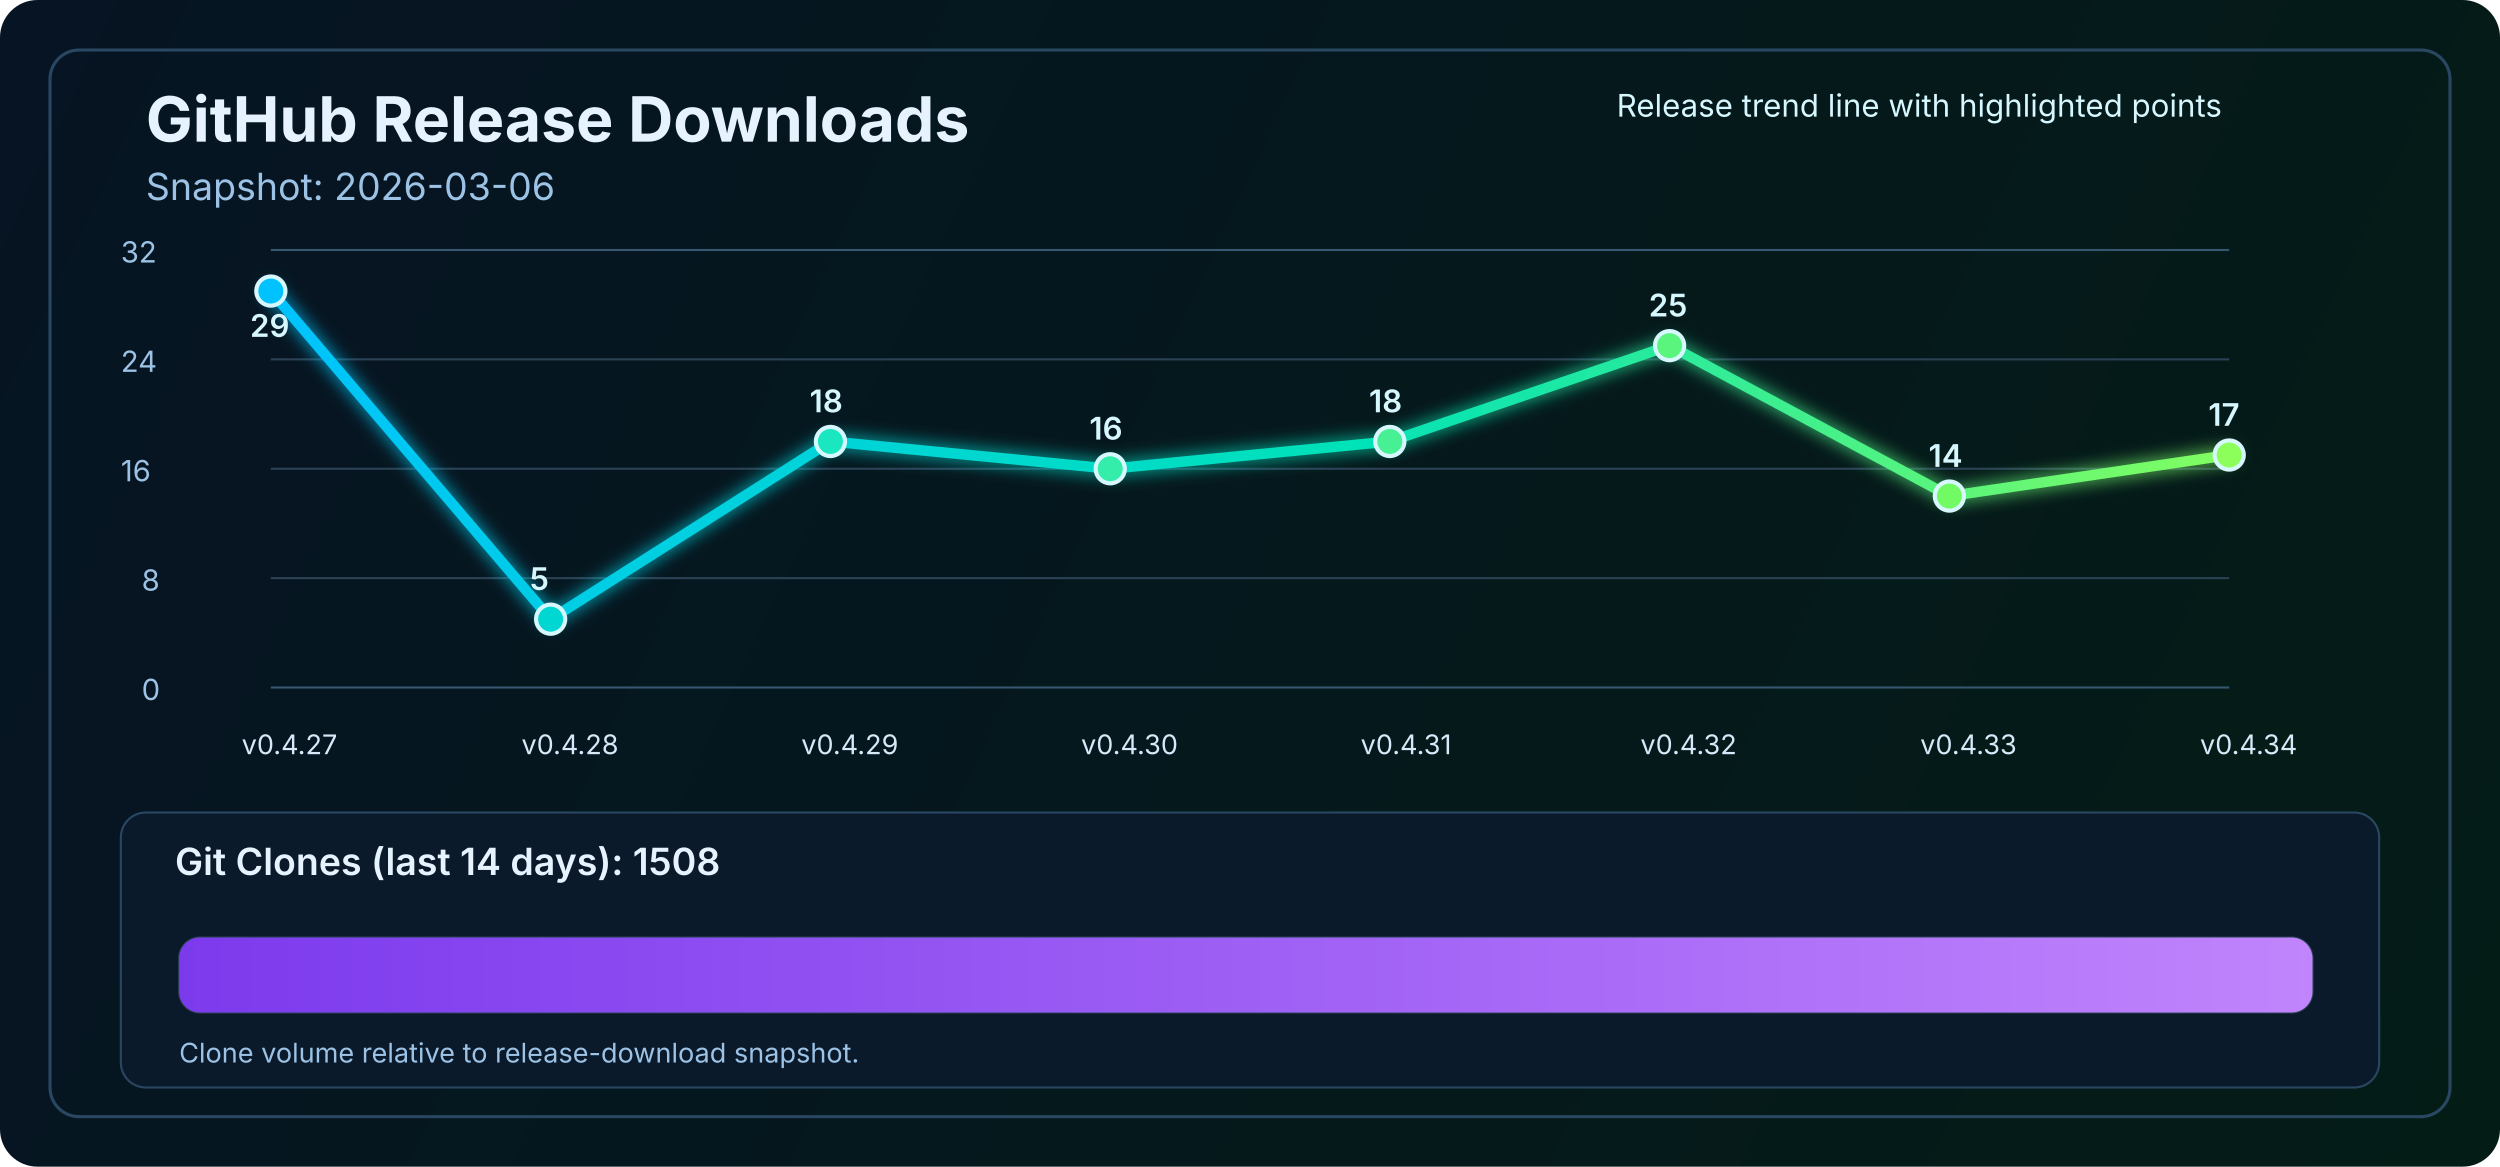
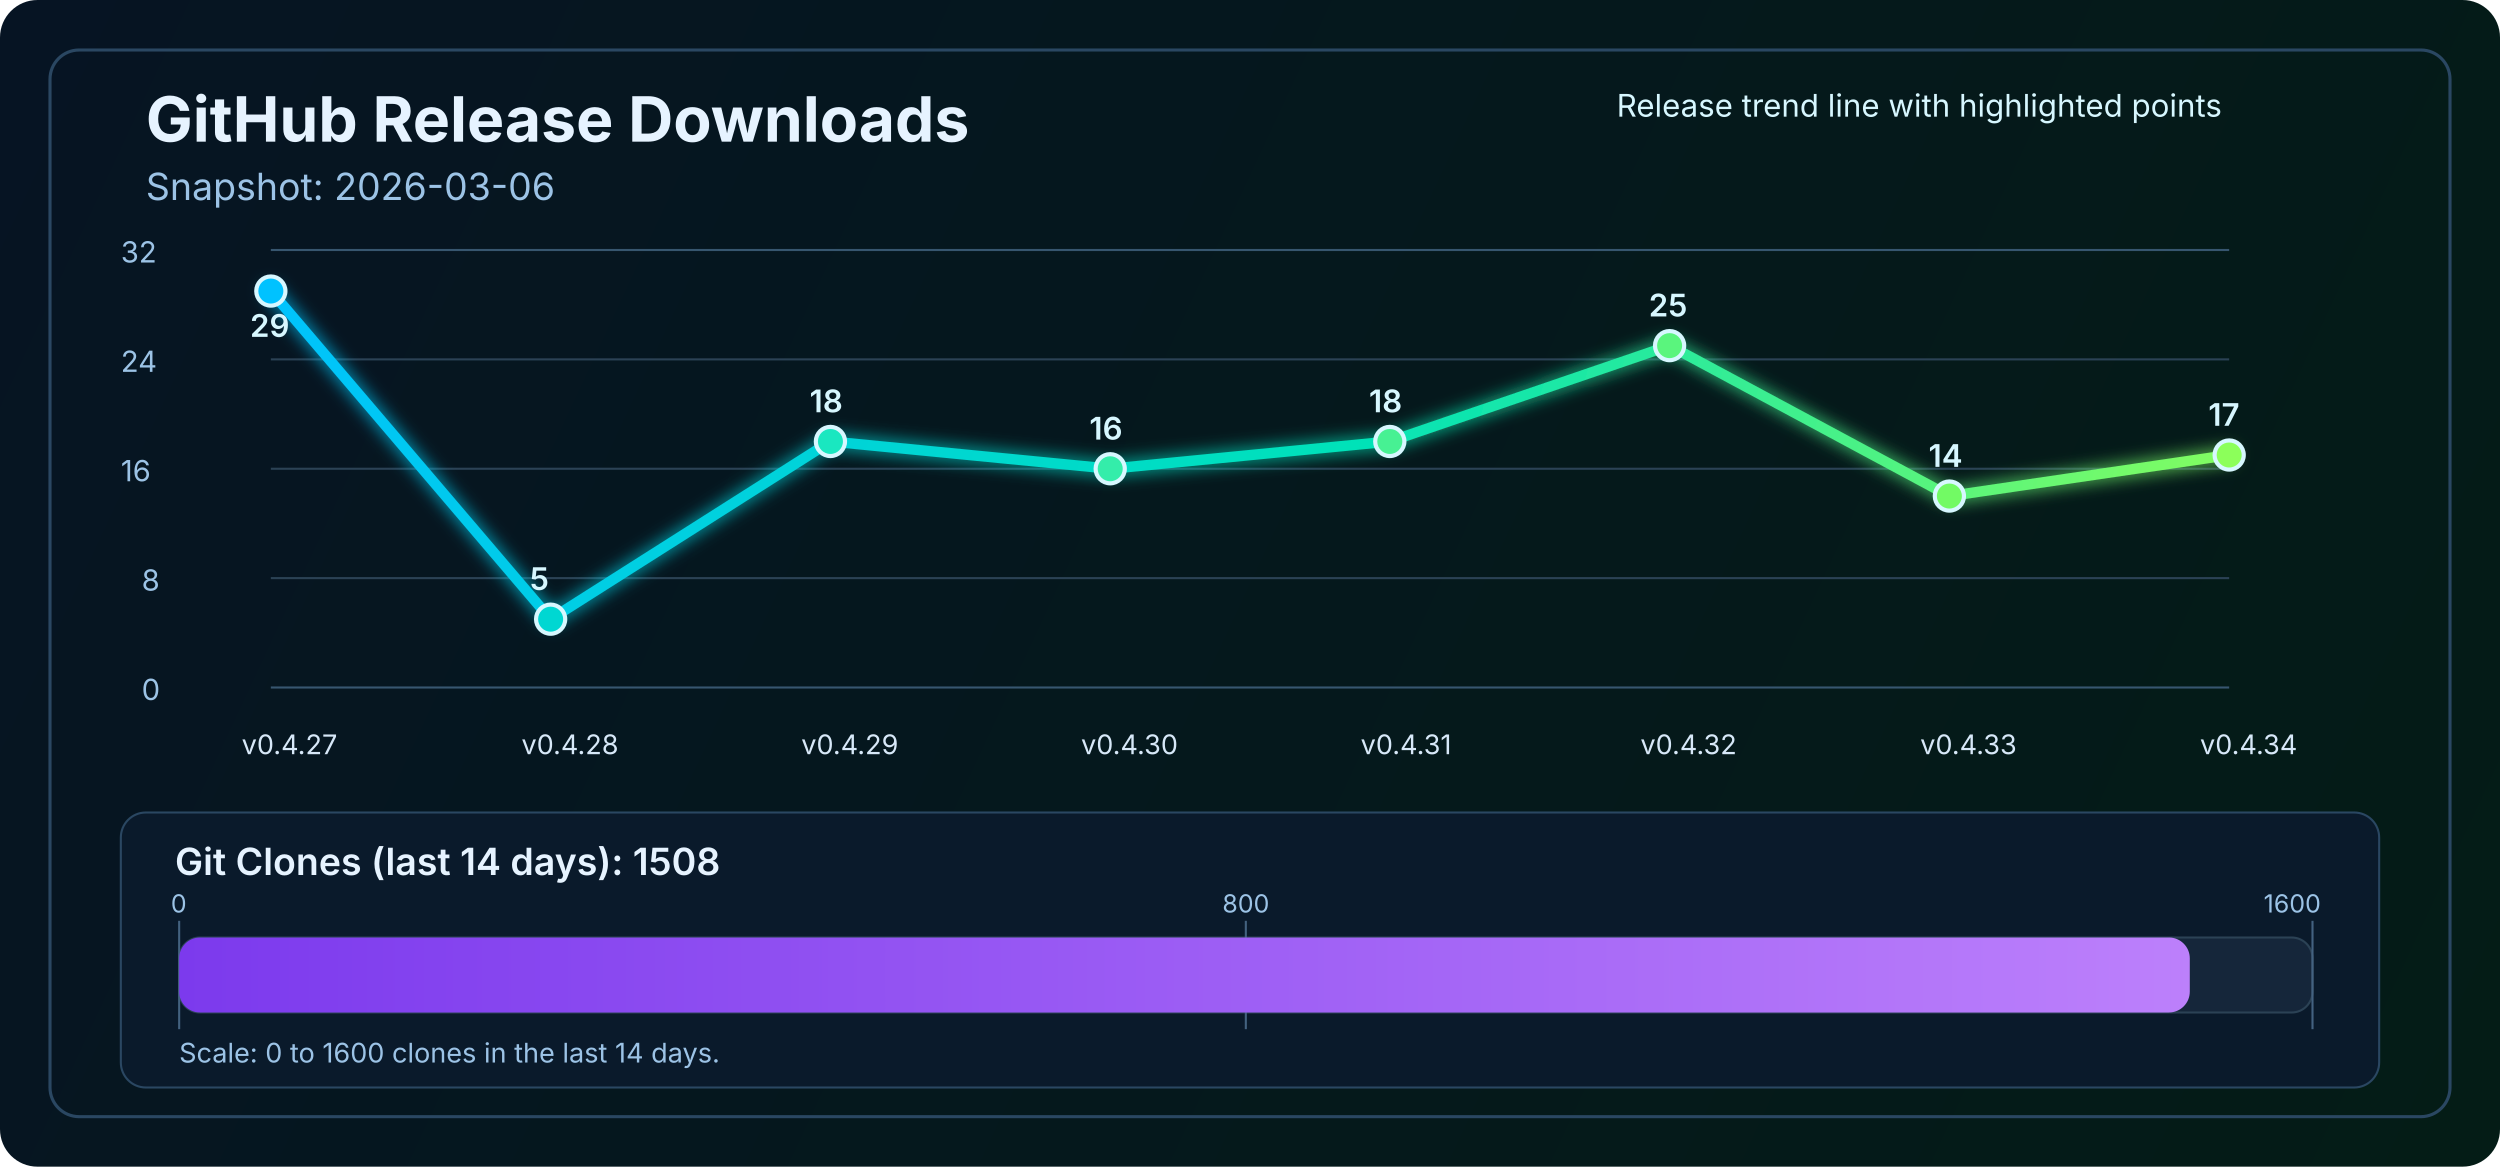
<svg xmlns="http://www.w3.org/2000/svg" width="1200" height="560" viewBox="0 0 1200 560" fill="none" role="img" aria-labelledby="title desc">
  <defs>
    <linearGradient id="bg" x1="0" y1="0" x2="1200" y2="560" gradientUnits="userSpaceOnUse">
      <stop stop-color="#061423" />
      <stop offset="1" stop-color="#041C16" />
    </linearGradient>
    <linearGradient id="line" x1="130" y1="86" x2="1070" y2="340" gradientUnits="userSpaceOnUse">
      <stop stop-color="#00C2FF" />
      <stop offset="0.55" stop-color="#00E2B8" />
      <stop offset="1" stop-color="#8CFF5A" />
    </linearGradient>
    <linearGradient id="cloneFill" x1="86" y1="450" x2="1110" y2="450" gradientUnits="userSpaceOnUse">
      <stop stop-color="#7C3AED" />
      <stop offset="1" stop-color="#C084FC" />
    </linearGradient>
    <filter id="glow" x="-50%" y="-50%" width="200%" height="200%">
      <feGaussianBlur stdDeviation="4" result="blur" />
      <feMerge>
        <feMergeNode in="blur" />
        <feMergeNode in="SourceGraphic" />
      </feMerge>
    </filter>
  </defs>
  <rect width="1200" height="560" rx="18" fill="url(#bg)" />
  <rect x="24" y="24" width="1152" height="512" rx="14" stroke="#2A4762" stroke-width="1.5" />
  <text x="70" y="68" fill="#E6F3FF" font-size="30" font-family="SF Pro Display, -apple-system, BlinkMacSystemFont, Segoe UI, sans-serif" font-weight="700">GitHub Release Downloads</text>
  <text x="70" y="96" fill="#9CC3E6" font-size="18" font-family="SF Pro Text, -apple-system, BlinkMacSystemFont, Segoe UI, sans-serif">Snapshot: 2026-03-06</text>
  <line x1="130" y1="330.0" x2="1070" y2="330.0" stroke="#37566F" stroke-width="1" />
  <line x1="130" y1="277.5" x2="1070" y2="277.5" stroke="#2B4255" stroke-width="1" />
  <line x1="130" y1="225.0" x2="1070" y2="225.0" stroke="#2B4255" stroke-width="1" />
  <line x1="130" y1="172.5" x2="1070" y2="172.5" stroke="#2B4255" stroke-width="1" />
  <line x1="130" y1="120.0" x2="1070" y2="120.0" stroke="#37566F" stroke-width="1" />
  <text x="68" y="336.0" fill="#9CC3E6" font-size="14" font-family="SF Pro Text, -apple-system, BlinkMacSystemFont, Segoe UI, sans-serif">0</text>
  <text x="68" y="283.5" fill="#9CC3E6" font-size="14" font-family="SF Pro Text, -apple-system, BlinkMacSystemFont, Segoe UI, sans-serif">8</text>
  <text x="58" y="231.0" fill="#9CC3E6" font-size="14" font-family="SF Pro Text, -apple-system, BlinkMacSystemFont, Segoe UI, sans-serif">16</text>
  <text x="58" y="178.5" fill="#9CC3E6" font-size="14" font-family="SF Pro Text, -apple-system, BlinkMacSystemFont, Segoe UI, sans-serif">24</text>
  <text x="58" y="126.0" fill="#9CC3E6" font-size="14" font-family="SF Pro Text, -apple-system, BlinkMacSystemFont, Segoe UI, sans-serif">32</text>
  <polyline points="130.0,139.7 264.3,297.2 398.6,211.9 532.9,225.0 667.1,211.9 801.4,165.9 935.7,238.1 1070.0,218.4" fill="none" stroke="url(#line)" stroke-width="5" stroke-linecap="round" stroke-linejoin="round" filter="url(#glow)" />
  <circle cx="130.0" cy="139.7" r="7" fill="#00C2FF" stroke="#D7F7FF" stroke-width="2" />
  <circle cx="264.3" cy="297.2" r="7" fill="#00D7D2" stroke="#D7F7FF" stroke-width="2" />
  <circle cx="398.6" cy="211.9" r="7" fill="#1AE7C0" stroke="#D7F7FF" stroke-width="2" />
  <circle cx="532.9" cy="225.0" r="7" fill="#34EDAA" stroke="#D7F7FF" stroke-width="2" />
  <circle cx="667.1" cy="211.9" r="7" fill="#47F193" stroke="#D7F7FF" stroke-width="2" />
  <circle cx="801.4" cy="165.9" r="7" fill="#5AF57D" stroke="#D7F7FF" stroke-width="2" />
  <circle cx="935.7" cy="238.1" r="7" fill="#72FA64" stroke="#D7F7FF" stroke-width="2" />
  <circle cx="1070.0" cy="218.4" r="7" fill="#8CFF5A" stroke="#D7F7FF" stroke-width="2" />
  <text x="116.0" y="362" fill="#D7E8F8" font-size="13" font-family="SF Pro Text, -apple-system, BlinkMacSystemFont, Segoe UI, sans-serif">v0.4.27</text>
  <text x="250.3" y="362" fill="#D7E8F8" font-size="13" font-family="SF Pro Text, -apple-system, BlinkMacSystemFont, Segoe UI, sans-serif">v0.4.28</text>
  <text x="384.6" y="362" fill="#D7E8F8" font-size="13" font-family="SF Pro Text, -apple-system, BlinkMacSystemFont, Segoe UI, sans-serif">v0.4.29</text>
  <text x="518.9" y="362" fill="#D7E8F8" font-size="13" font-family="SF Pro Text, -apple-system, BlinkMacSystemFont, Segoe UI, sans-serif">v0.4.30</text>
  <text x="653.1" y="362" fill="#D7E8F8" font-size="13" font-family="SF Pro Text, -apple-system, BlinkMacSystemFont, Segoe UI, sans-serif">v0.4.31</text>
  <text x="787.4" y="362" fill="#D7E8F8" font-size="13" font-family="SF Pro Text, -apple-system, BlinkMacSystemFont, Segoe UI, sans-serif">v0.4.32</text>
  <text x="921.7" y="362" fill="#D7E8F8" font-size="13" font-family="SF Pro Text, -apple-system, BlinkMacSystemFont, Segoe UI, sans-serif">v0.4.33</text>
  <text x="1056.0" y="362" fill="#D7E8F8" font-size="13" font-family="SF Pro Text, -apple-system, BlinkMacSystemFont, Segoe UI, sans-serif">v0.4.34</text>
  <text x="120.0" y="161.7" fill="#D7F7FF" font-size="15" font-family="SF Pro Text, -apple-system, BlinkMacSystemFont, Segoe UI, sans-serif" font-weight="600">29</text>
  <text x="254.3" y="283.2" fill="#D7F7FF" font-size="15" font-family="SF Pro Text, -apple-system, BlinkMacSystemFont, Segoe UI, sans-serif" font-weight="600">5</text>
  <text x="388.6" y="197.9" fill="#D7F7FF" font-size="15" font-family="SF Pro Text, -apple-system, BlinkMacSystemFont, Segoe UI, sans-serif" font-weight="600">18</text>
  <text x="522.9" y="211.0" fill="#D7F7FF" font-size="15" font-family="SF Pro Text, -apple-system, BlinkMacSystemFont, Segoe UI, sans-serif" font-weight="600">16</text>
  <text x="657.1" y="197.9" fill="#D7F7FF" font-size="15" font-family="SF Pro Text, -apple-system, BlinkMacSystemFont, Segoe UI, sans-serif" font-weight="600">18</text>
  <text x="791.4" y="151.9" fill="#D7F7FF" font-size="15" font-family="SF Pro Text, -apple-system, BlinkMacSystemFont, Segoe UI, sans-serif" font-weight="600">25</text>
  <text x="925.7" y="224.1" fill="#D7F7FF" font-size="15" font-family="SF Pro Text, -apple-system, BlinkMacSystemFont, Segoe UI, sans-serif" font-weight="600">14</text>
  <text x="1060.0" y="204.4" fill="#D7F7FF" font-size="15" font-family="SF Pro Text, -apple-system, BlinkMacSystemFont, Segoe UI, sans-serif" font-weight="600">17</text>
  <text x="776" y="56" fill="#D7F7FF" font-size="15" font-family="SF Pro Text, -apple-system, BlinkMacSystemFont, Segoe UI, sans-serif">Release trend line with highlighted points</text>
  <rect x="58" y="390" width="1084" height="132" rx="12" fill="#0A1A2B" stroke="#2A4762" stroke-width="1" />
  <text x="84" y="420" fill="#E6F3FF" font-size="18" font-family="SF Pro Text, -apple-system, BlinkMacSystemFont, Segoe UI, sans-serif" font-weight="600">Git Clones (last 14 days): 1508</text>
  <rect x="86" y="450" width="1024" height="36" rx="10" fill="#15263A" stroke="#2B4255" stroke-width="1" />
-   <rect x="86" y="450" width="1024.0" height="36" rx="10" fill="url(#cloneFill)" />
-   <text x="86" y="510" fill="#9CC3E6" font-size="13" font-family="SF Pro Text, -apple-system, BlinkMacSystemFont, Segoe UI, sans-serif">Clone volume relative to release-download snapshot.</text>
+   <line x1="86" y1="442" x2="86" y2="494" stroke="#436280" stroke-width="1" />
+   <line x1="598.0" y1="442" x2="598.0" y2="494" stroke="#436280" stroke-width="1" />
+   <line x1="1110" y1="442" x2="1110" y2="494" stroke="#436280" stroke-width="1" />
+   <rect x="86" y="450" width="965.1" height="36" rx="10" fill="url(#cloneFill)" />
+   <text x="82" y="438" text-anchor="start" fill="#9CC3E6" font-size="12" font-family="SF Pro Text, -apple-system, BlinkMacSystemFont, Segoe UI, sans-serif">0</text>
+   <text x="598.0" y="438" text-anchor="middle" fill="#9CC3E6" font-size="12" font-family="SF Pro Text, -apple-system, BlinkMacSystemFont, Segoe UI, sans-serif">800</text>
+   <text x="1114" y="438" text-anchor="end" fill="#9CC3E6" font-size="12" font-family="SF Pro Text, -apple-system, BlinkMacSystemFont, Segoe UI, sans-serif">1600</text>
+   <text x="86" y="510" fill="#9CC3E6" font-size="13" font-family="SF Pro Text, -apple-system, BlinkMacSystemFont, Segoe UI, sans-serif">Scale: 0 to 1600 clones in the last 14 days.</text>
</svg>
